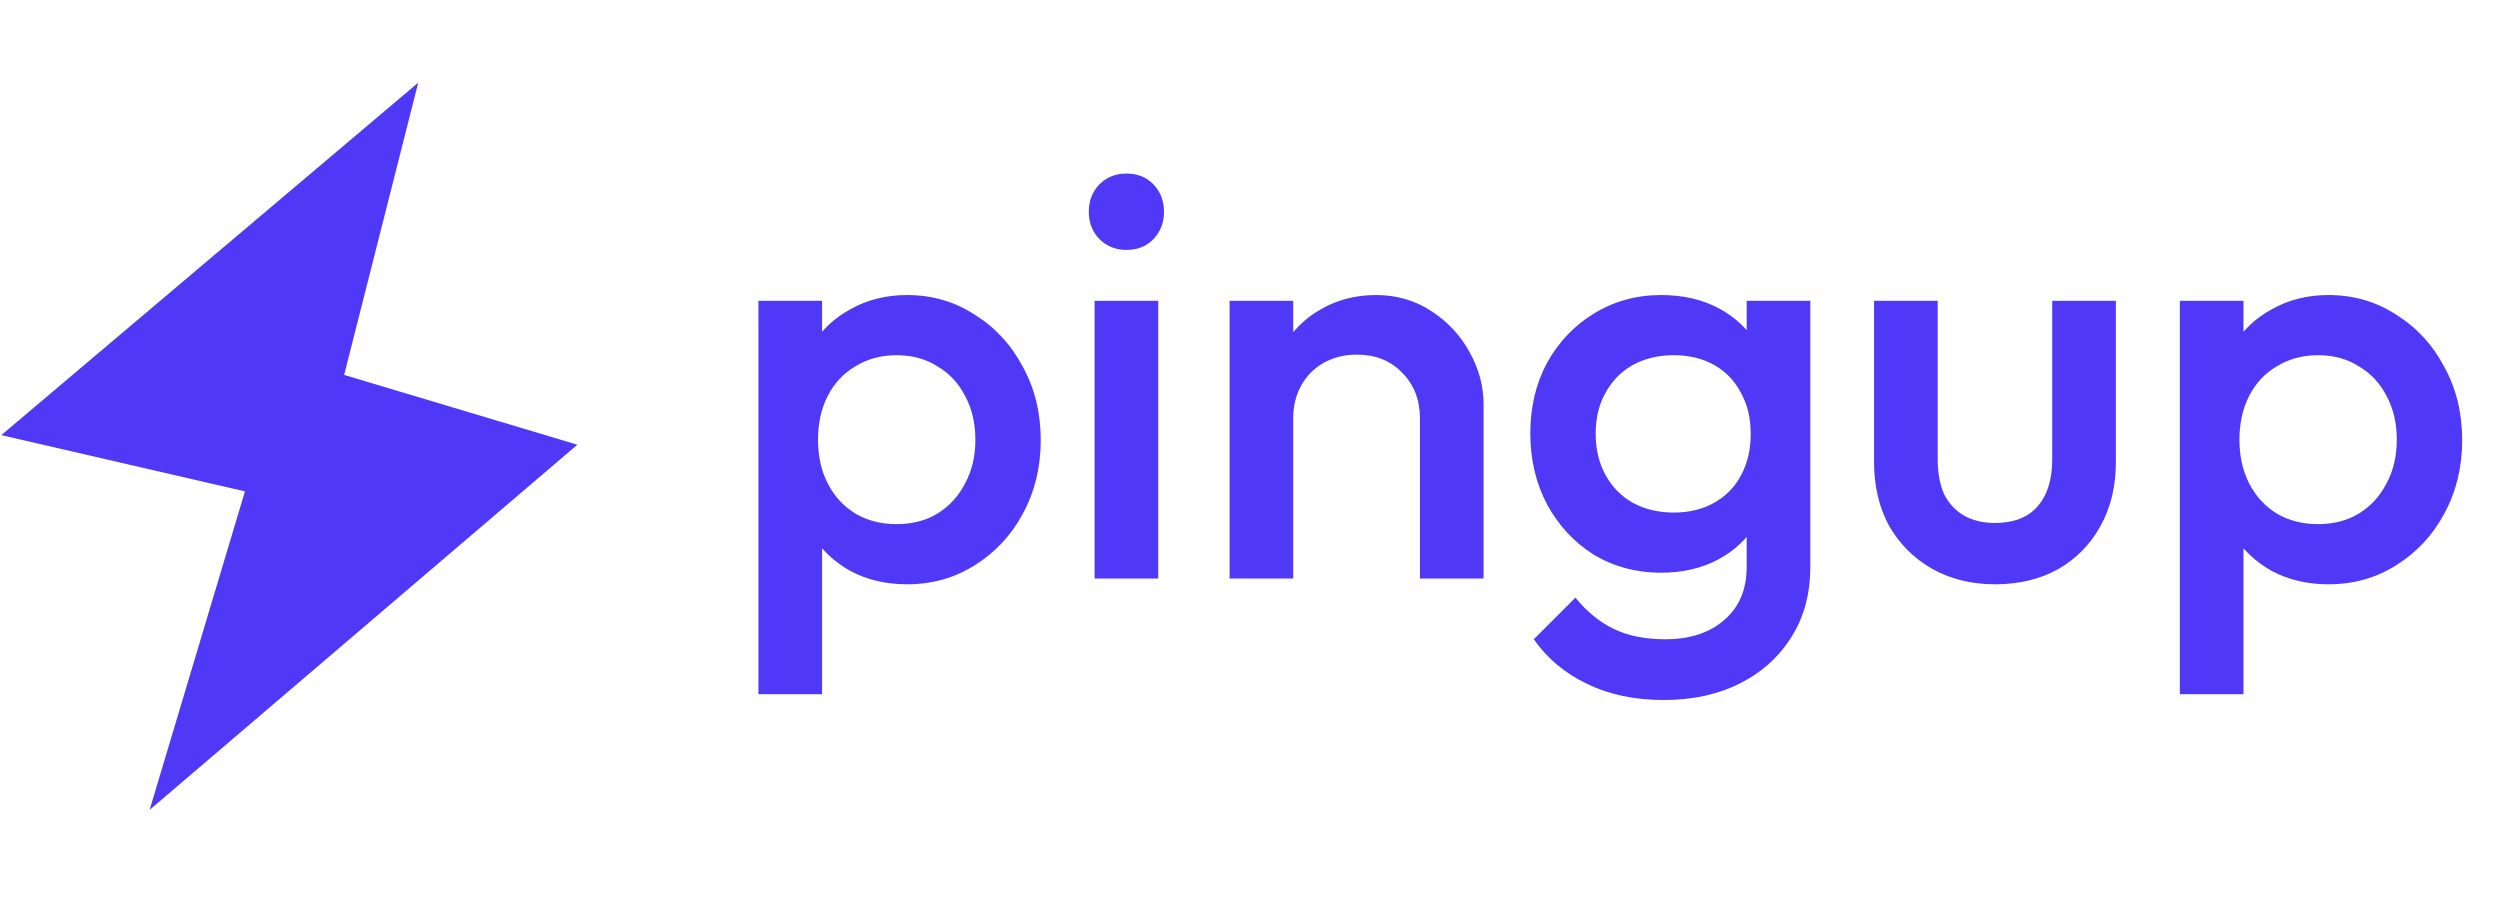
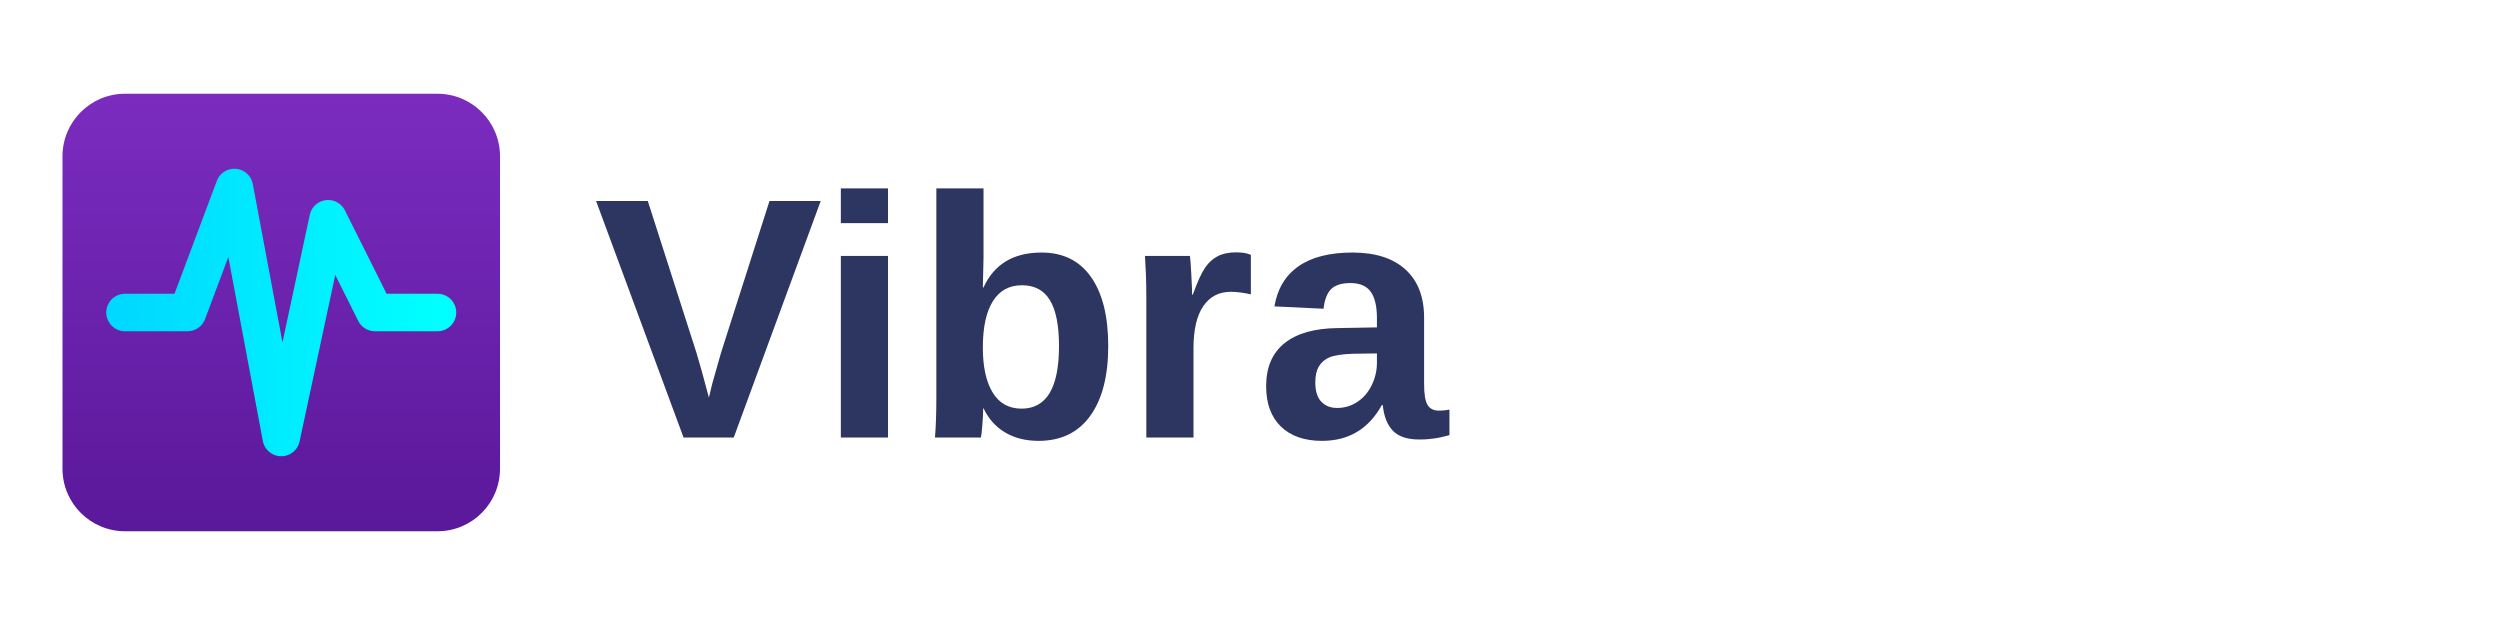
- <svg xmlns="http://www.w3.org/2000/svg" width="121" height="44" viewBox="0 0 121 44" fill="none">
-   <path d="M43.904 28.28C42.877 28.28 41.963 28.065 41.16 27.636C40.357 27.188 39.723 26.581 39.256 25.816C38.808 25.051 38.584 24.183 38.584 23.212V19.348C38.584 18.377 38.817 17.509 39.284 16.744C39.751 15.979 40.385 15.381 41.188 14.952C41.991 14.504 42.896 14.28 43.904 14.28C45.117 14.28 46.209 14.597 47.18 15.232C48.169 15.848 48.944 16.688 49.504 17.752C50.083 18.797 50.372 19.983 50.372 21.308C50.372 22.615 50.083 23.8 49.504 24.864C48.944 25.909 48.169 26.74 47.18 27.356C46.209 27.972 45.117 28.28 43.904 28.28ZM36.708 33.6V14.56H39.788V18.172L39.256 21.448L39.788 24.696V33.6H36.708ZM43.4 25.368C44.147 25.368 44.8 25.2 45.36 24.864C45.939 24.509 46.387 24.024 46.704 23.408C47.04 22.792 47.208 22.083 47.208 21.28C47.208 20.477 47.04 19.768 46.704 19.152C46.387 18.536 45.939 18.06 45.36 17.724C44.8 17.369 44.147 17.192 43.4 17.192C42.653 17.192 41.991 17.369 41.412 17.724C40.833 18.06 40.385 18.536 40.068 19.152C39.751 19.768 39.592 20.477 39.592 21.28C39.592 22.083 39.751 22.792 40.068 23.408C40.385 24.024 40.833 24.509 41.412 24.864C41.991 25.2 42.653 25.368 43.4 25.368ZM52.978 28V14.56H56.058V28H52.978ZM54.518 12.096C53.995 12.096 53.557 11.919 53.202 11.564C52.866 11.209 52.698 10.771 52.698 10.248C52.698 9.725 52.866 9.287 53.202 8.932C53.557 8.577 53.995 8.4 54.518 8.4C55.059 8.4 55.498 8.577 55.834 8.932C56.17 9.287 56.338 9.725 56.338 10.248C56.338 10.771 56.17 11.209 55.834 11.564C55.498 11.919 55.059 12.096 54.518 12.096ZM68.725 28V20.244C68.725 19.348 68.435 18.611 67.857 18.032C67.297 17.453 66.569 17.164 65.673 17.164C65.075 17.164 64.543 17.295 64.077 17.556C63.61 17.817 63.246 18.181 62.985 18.648C62.723 19.115 62.593 19.647 62.593 20.244L61.389 19.572C61.389 18.545 61.613 17.64 62.061 16.856C62.509 16.053 63.125 15.428 63.909 14.98C64.711 14.513 65.607 14.28 66.597 14.28C67.605 14.28 68.501 14.541 69.285 15.064C70.069 15.568 70.685 16.231 71.133 17.052C71.581 17.855 71.805 18.695 71.805 19.572V28H68.725ZM59.513 28V14.56H62.593V28H59.513ZM80.535 33.88C79.116 33.88 77.875 33.619 76.811 33.096C75.747 32.592 74.888 31.873 74.235 30.94L76.251 28.924C76.792 29.596 77.408 30.1 78.099 30.436C78.789 30.772 79.62 30.94 80.591 30.94C81.804 30.94 82.765 30.623 83.475 29.988C84.184 29.372 84.539 28.523 84.539 27.44V24.136L85.071 21.168L84.539 18.172V14.56H87.619V27.44C87.619 28.728 87.32 29.848 86.723 30.8C86.125 31.771 85.295 32.527 84.231 33.068C83.167 33.609 81.935 33.88 80.535 33.88ZM80.395 27.72C79.2 27.72 78.117 27.431 77.147 26.852C76.195 26.255 75.439 25.443 74.879 24.416C74.337 23.389 74.067 22.241 74.067 20.972C74.067 19.703 74.337 18.564 74.879 17.556C75.439 16.548 76.195 15.755 77.147 15.176C78.117 14.579 79.2 14.28 80.395 14.28C81.459 14.28 82.392 14.495 83.195 14.924C83.997 15.353 84.623 15.951 85.071 16.716C85.519 17.463 85.743 18.34 85.743 19.348V22.652C85.743 23.641 85.509 24.519 85.043 25.284C84.595 26.049 83.969 26.647 83.167 27.076C82.364 27.505 81.44 27.72 80.395 27.72ZM81.011 24.808C81.757 24.808 82.411 24.649 82.971 24.332C83.531 24.015 83.96 23.576 84.259 23.016C84.576 22.437 84.735 21.765 84.735 21C84.735 20.235 84.576 19.572 84.259 19.012C83.96 18.433 83.531 17.985 82.971 17.668C82.411 17.351 81.757 17.192 81.011 17.192C80.264 17.192 79.601 17.351 79.023 17.668C78.463 17.985 78.024 18.433 77.707 19.012C77.389 19.572 77.231 20.235 77.231 21C77.231 21.747 77.389 22.409 77.707 22.988C78.024 23.567 78.463 24.015 79.023 24.332C79.601 24.649 80.264 24.808 81.011 24.808ZM96.556 28.28C95.417 28.28 94.4 28.028 93.504 27.524C92.627 27.02 91.936 26.329 91.432 25.452C90.947 24.556 90.704 23.529 90.704 22.372V14.56H93.784V22.232C93.784 22.885 93.887 23.445 94.092 23.912C94.316 24.36 94.633 24.705 95.044 24.948C95.473 25.191 95.977 25.312 96.556 25.312C97.452 25.312 98.133 25.051 98.6 24.528C99.085 23.987 99.328 23.221 99.328 22.232V14.56H102.408V22.372C102.408 23.548 102.156 24.584 101.652 25.48C101.167 26.357 100.485 27.048 99.608 27.552C98.731 28.037 97.713 28.28 96.556 28.28ZM112.701 28.28C111.674 28.28 110.76 28.065 109.957 27.636C109.154 27.188 108.52 26.581 108.053 25.816C107.605 25.051 107.381 24.183 107.381 23.212V19.348C107.381 18.377 107.614 17.509 108.081 16.744C108.548 15.979 109.182 15.381 109.985 14.952C110.788 14.504 111.693 14.28 112.701 14.28C113.914 14.28 115.006 14.597 115.977 15.232C116.966 15.848 117.741 16.688 118.301 17.752C118.88 18.797 119.169 19.983 119.169 21.308C119.169 22.615 118.88 23.8 118.301 24.864C117.741 25.909 116.966 26.74 115.977 27.356C115.006 27.972 113.914 28.28 112.701 28.28ZM105.505 33.6V14.56H108.585V18.172L108.053 21.448L108.585 24.696V33.6H105.505ZM112.197 25.368C112.944 25.368 113.597 25.2 114.157 24.864C114.736 24.509 115.184 24.024 115.501 23.408C115.837 22.792 116.005 22.083 116.005 21.28C116.005 20.477 115.837 19.768 115.501 19.152C115.184 18.536 114.736 18.06 114.157 17.724C113.597 17.369 112.944 17.192 112.197 17.192C111.45 17.192 110.788 17.369 110.209 17.724C109.63 18.06 109.182 18.536 108.865 19.152C108.548 19.768 108.389 20.477 108.389 21.28C108.389 22.083 108.548 22.792 108.865 23.408C109.182 24.024 109.63 24.509 110.209 24.864C110.788 25.2 111.45 25.368 112.197 25.368Z" fill="#4F39F6" />
-   <path d="M0.062 21.06L20.243 4L12.447 34.752L12.141 23.849L0.062 21.06Z" fill="#4F39F6" />
-   <path d="M13.798 17.292L27.944 21.524L7.234 39.205L7.238 39.209L13.798 17.292Z" fill="#4F39F6" />
+ <svg xmlns="http://www.w3.org/2000/svg" viewBox="0 0 800 200">
+   <defs>
+     <linearGradient id="iconGradient" x1="0%" y1="0%" x2="0%" y2="100%">
+       <stop offset="0%" style="stop-color:#7b2cbf;stop-opacity:1" />
+       <stop offset="100%" style="stop-color:#5a189a;stop-opacity:1" />
+     </linearGradient>
+     <linearGradient id="waveGradient" x1="0%" y1="0%" x2="100%" y2="0%">
+       <stop offset="0%" style="stop-color:#00d9ff;stop-opacity:1" />
+       <stop offset="100%" style="stop-color:#00ffff;stop-opacity:1" />
+     </linearGradient>
+   </defs>
+   <rect x="20" y="30" width="140" height="140" rx="20" fill="url(#iconGradient)" />
+   <path d="M 40 100 L 60 100 L 75 60 L 90 140 L 105 70 L 120 100 L 140 100" stroke="url(#waveGradient)" stroke-width="12" fill="none" stroke-linecap="round" stroke-linejoin="round" />
+   <text x="190" y="140" font-family="Arial, sans-serif" font-size="110" font-weight="bold" fill="#2d3561">
+     Vibra
+   </text>
</svg>
